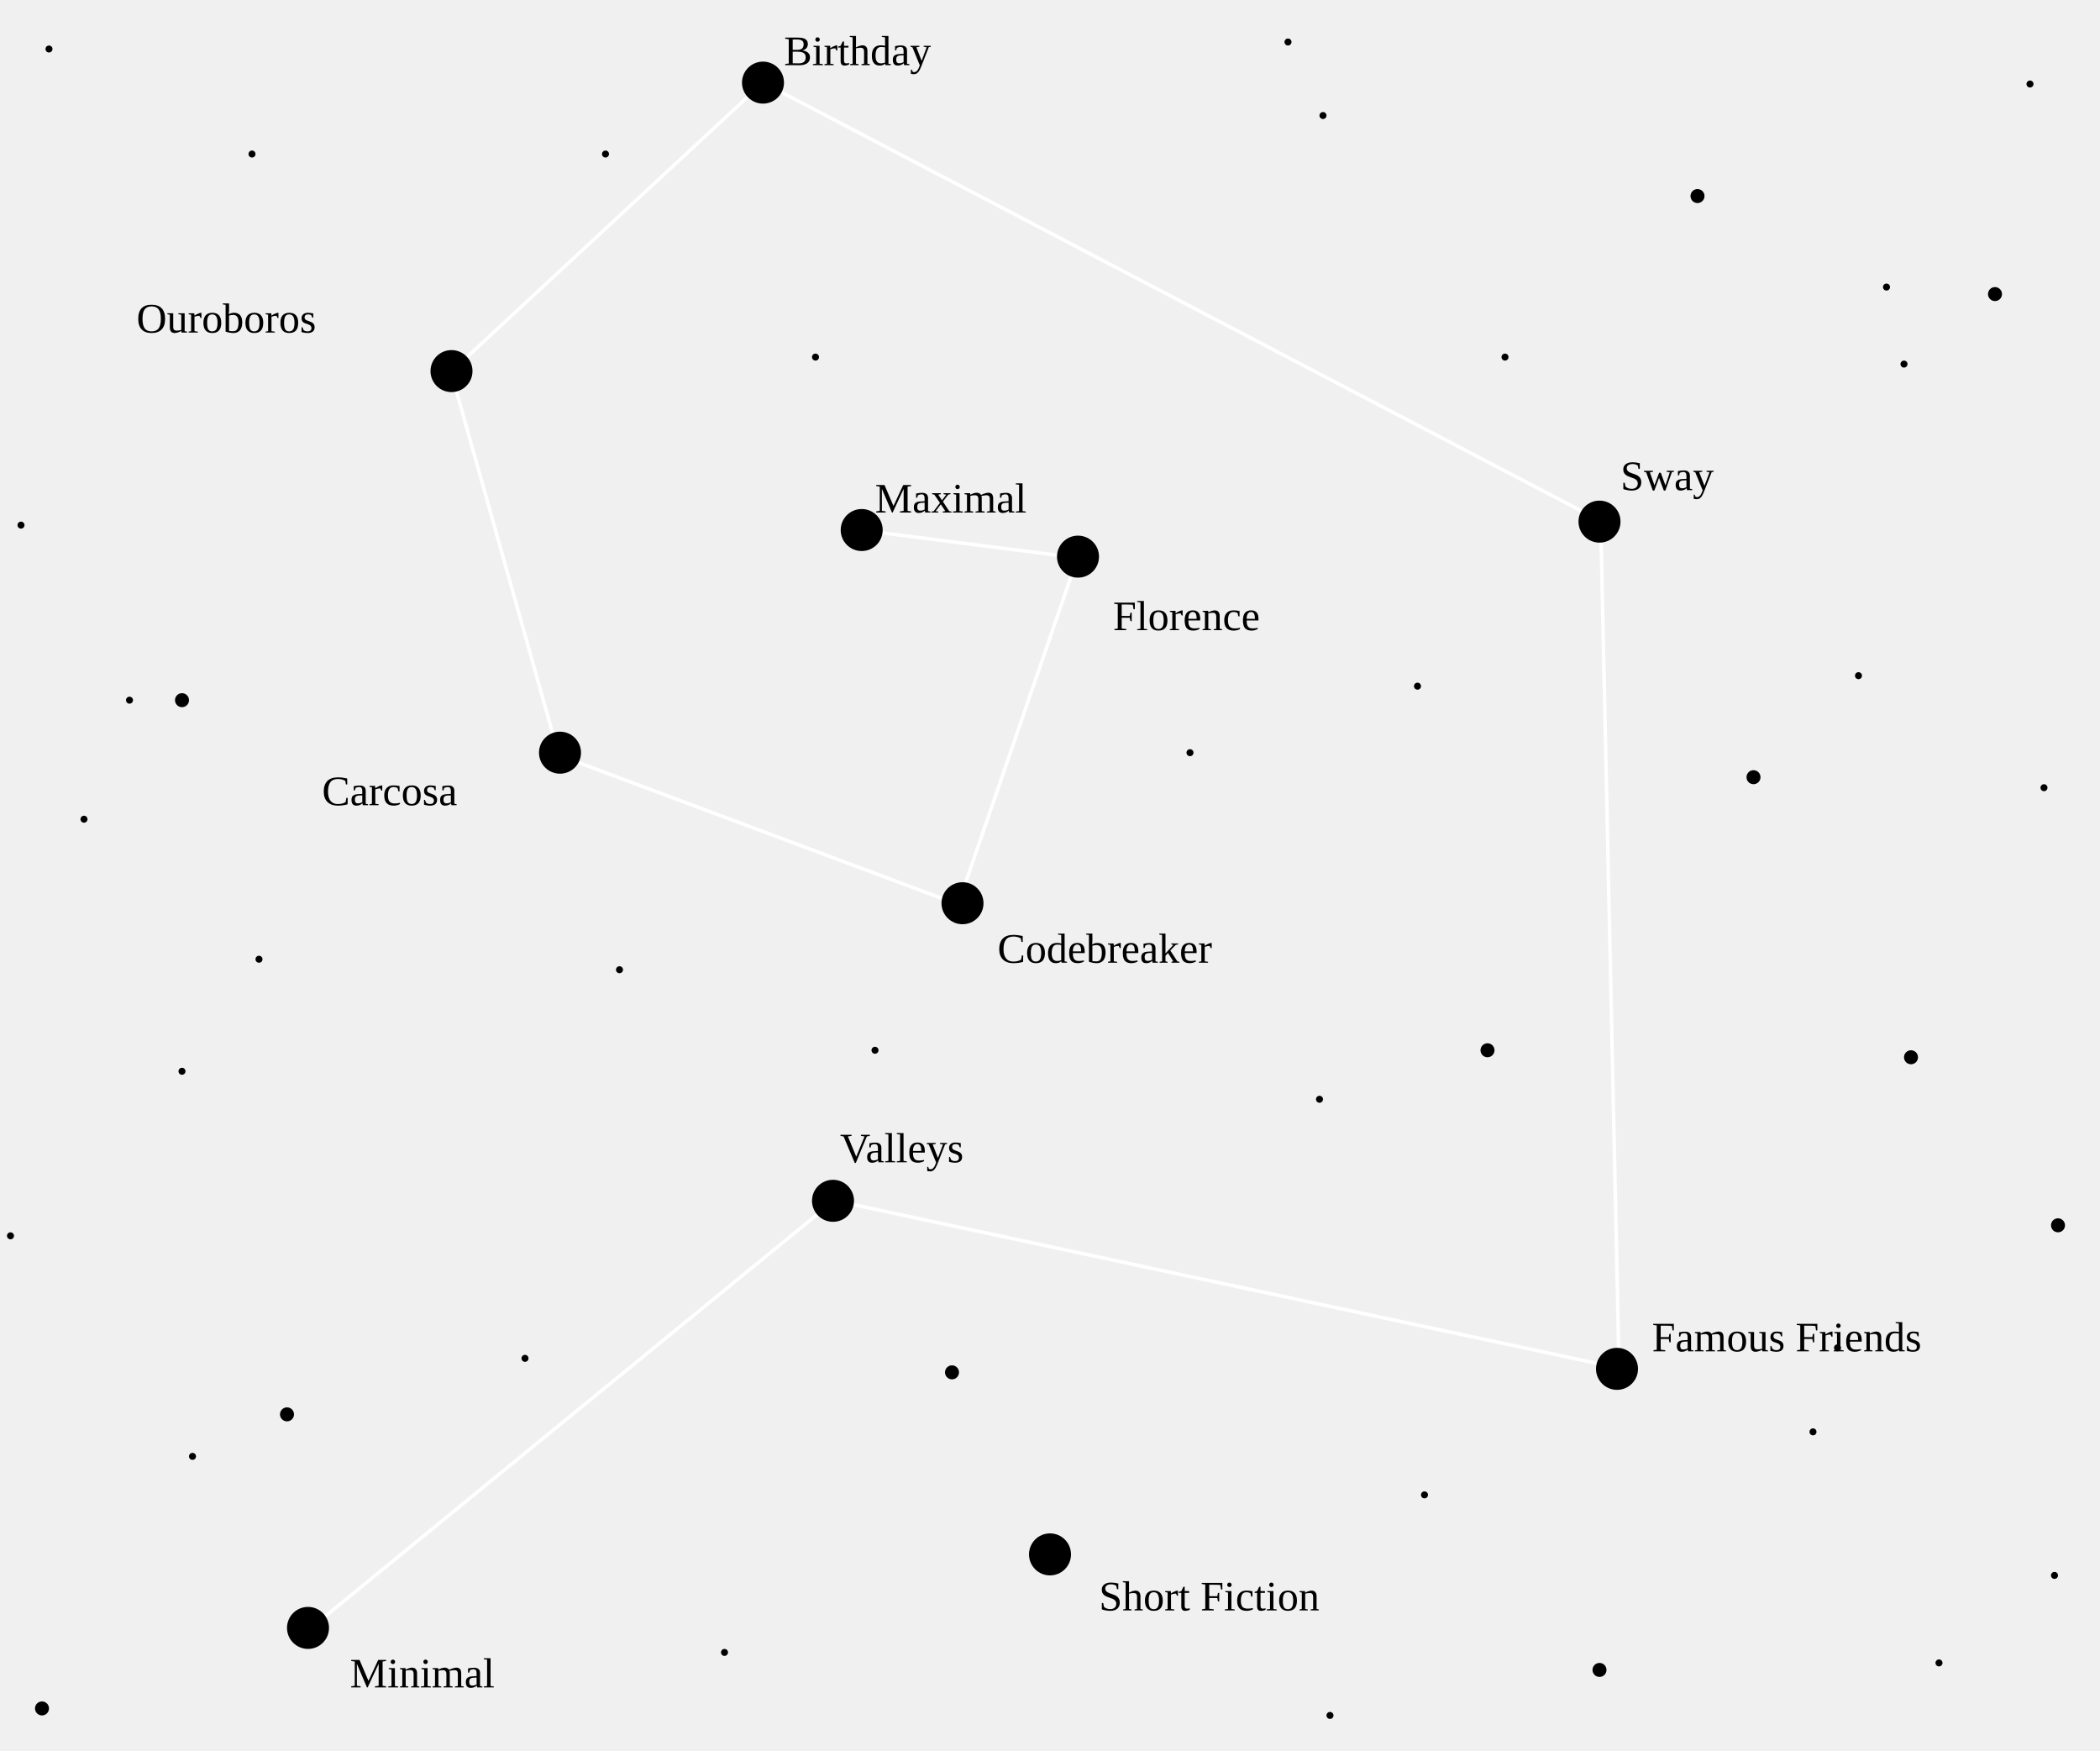
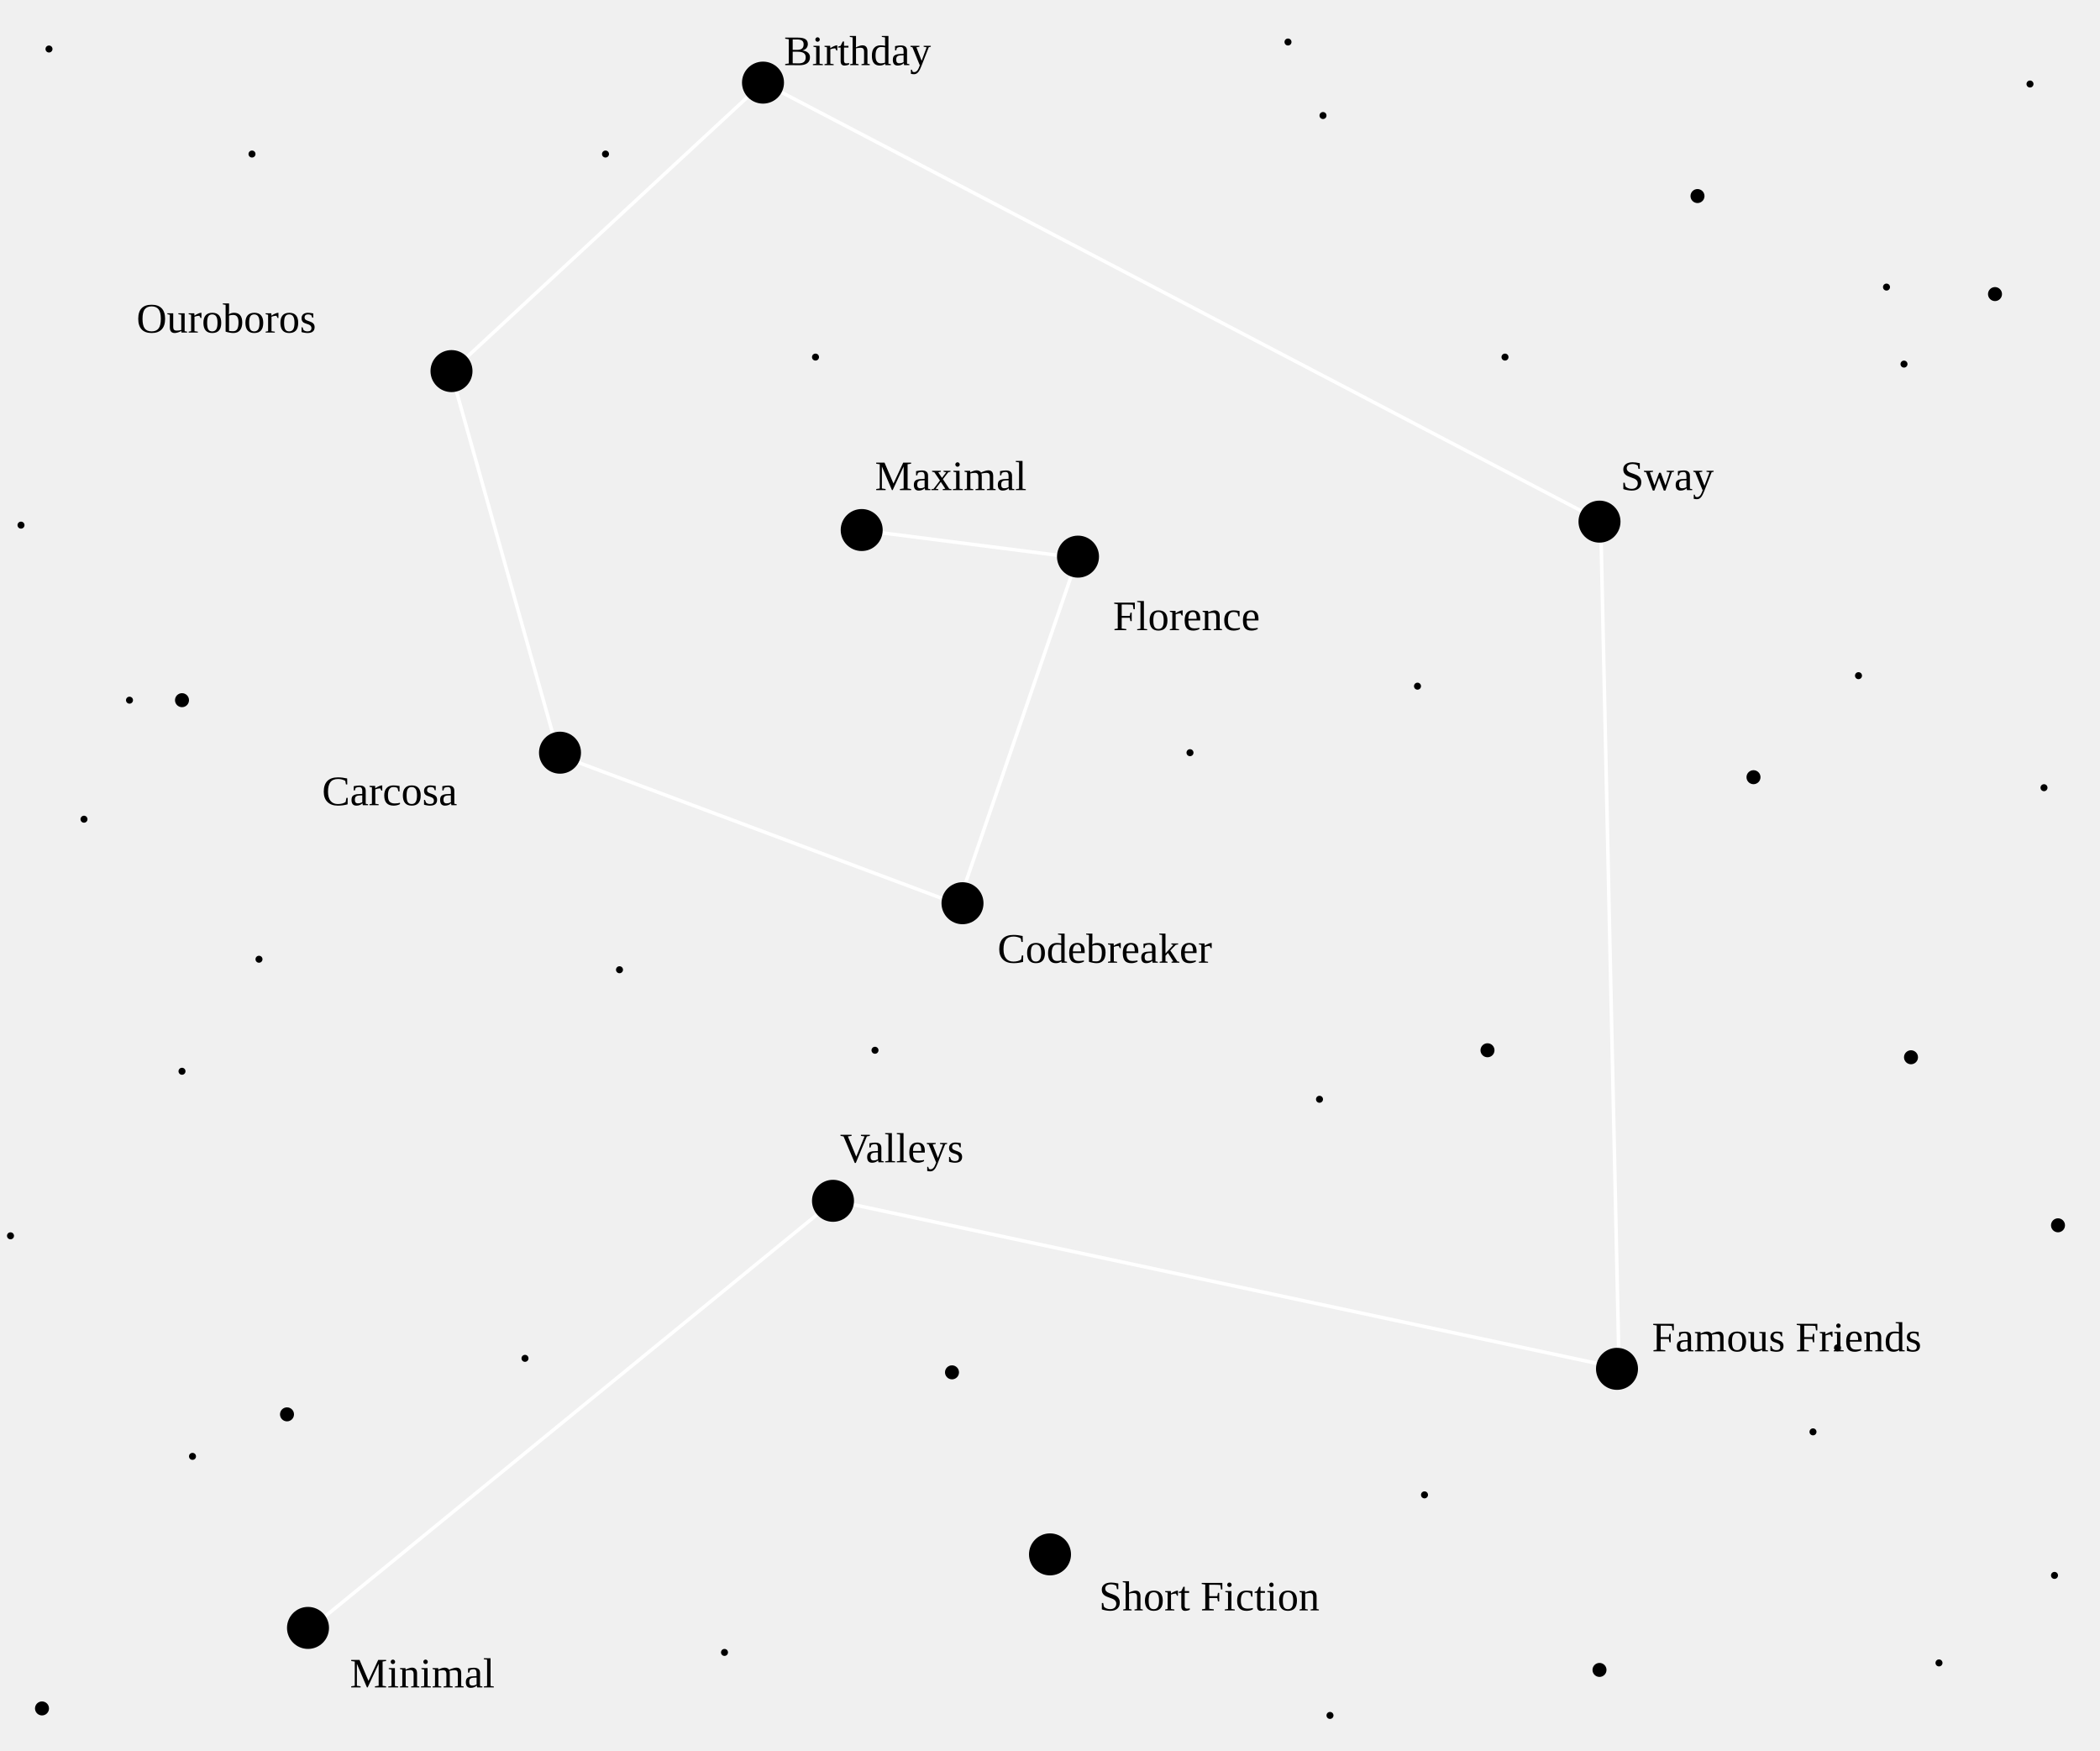
<svg id="star-map" class="svg-content-responsive" preserveAspectRatio="xMinYMin meet" viewBox="0 0 600 500">
  <path d="M 88.191 465.543 L 238.345 342.928 L 462.592 390.794 L 457.347 148.843 L 218.018 23.605 L 128.844 106.222 L 159.662 215.723 L 273.752 258.344 L 307.848 159.334 L 246.213 151.465" fill="none" stroke="white" />
  <circle cx="246.2" cy="151.4" r="6" ng-click="showLyrics('Maximal')" />
-   <text x="250" y="146.4" text-anchor="left" ng-click="showLyrics('Maximal')">Maximal</text>
+   <text x="250" y="140" text-anchor="left" ng-click="showLyrics('Maximal')">Maximal</text>
  <circle cx="308" cy="159" r="6" ng-click="showLyrics('Florence')" />
  <text x="318" y="180" text-anchor="left" ng-click="showLyrics('Florence')">Florence</text>
  <circle cx="275" cy="258" r="6" ng-click="showLyrics('Codebreaker')" />
  <text x="285" y="275" text-anchor="left" ng-click="showLyrics('Codebreaker')">Codebreaker</text>
  <circle cx="160" cy="215" r="6" ng-click="showLyrics('Carcosa')" />
  <text x="92" y="230" text-anchor="left" ng-click="showLyrics('Carcosa')">Carcosa</text>
  <circle cx="129" cy="106" r="6" ng-click="showLyrics('Ouroboros')" />
  <text x="39" y="95" text-anchor="left" ng-click="showLyrics('Ouroboros')">Ouroboros</text>
  <circle cx="218" cy="23.6" r="6" ng-click="showLyrics('Birthday')" />
  <text x="224" y="18.6" text-anchor="left" ng-click="showLyrics('Birthday')">Birthday</text>
  <circle cx="457" cy="149" r="6" ng-click="showLyrics('Sway')" />
  <text x="463" y="140" text-anchor="left" ng-click="showLyrics('Sway')">Sway</text>
  <circle cx="462" cy="391" r="6" ng-click="showLyrics('Famous Friends')" />
  <text x="472" y="386" text-anchor="left" ng-click="showLyrics('Famous Friends')">Famous Friends</text>
  <circle cx="238" cy="343" r="6" ng-click="showLyrics('Valleys')" />
  <text x="240" y="332" text-anchor="left" ng-click="showLyrics('Valleys')">Valleys</text>
  <circle cx="88" cy="465" r="6" ng-click="showLyrics('Minimal')" />
  <text x="100" y="482" text-anchor="left" ng-click="showLyrics('Minimal')">Minimal</text>
  <circle cx="300" cy="444" r="6" ng-click="showLyrics('Short Fiction')" />
  <text x="314" y="460" text-anchor="left" ng-click="showLyrics('Short Fiction')">Short Fiction</text>
  <circle cx="14" cy="14" r="1" />
  <circle cx="6" cy="150" r="1" />
  <circle cx="37" cy="200" r="1" />
  <circle cx="3" cy="353" r="1" />
  <circle cx="12" cy="488" r="2" />
  <circle cx="173" cy="44" r="1" />
  <circle cx="233" cy="102" r="1" />
  <circle cx="368" cy="12" r="1" />
  <circle cx="378" cy="33" r="1" />
  <circle cx="485" cy="56" r="2" />
  <circle cx="539" cy="82" r="1" />
  <circle cx="544" cy="104" r="1" />
  <circle cx="580" cy="24" r="1" />
  <circle cx="570" cy="84" r="2" />
  <circle cx="584" cy="225" r="1" />
  <circle cx="587" cy="450" r="1" />
  <circle cx="588" cy="350" r="2" />
  <circle cx="546" cy="302" r="2" />
  <circle cx="501" cy="222" r="2" />
  <circle cx="531" cy="193" r="1" />
  <circle cx="407" cy="427" r="1" />
  <circle cx="457" cy="477" r="2" />
  <circle cx="380" cy="490" r="1" />
  <circle cx="207" cy="472" r="1" />
  <circle cx="554" cy="475" r="1" />
  <circle cx="518" cy="409" r="1" />
  <circle cx="525" cy="385" r="1" />
  <circle cx="425" cy="300" r="2" />
  <circle cx="405" cy="196" r="1" />
  <circle cx="340" cy="215" r="1" />
  <circle cx="430" cy="102" r="1" />
  <circle cx="72" cy="44" r="1" />
  <circle cx="52" cy="200" r="2" />
  <circle cx="74" cy="274" r="1" />
  <circle cx="24" cy="234" r="1" />
  <circle cx="52" cy="306" r="1" />
  <circle cx="82" cy="404" r="2" />
  <circle cx="55" cy="416" r="1" />
  <circle cx="150" cy="388" r="1" />
  <circle cx="272" cy="392" r="2" />
  <circle cx="377" cy="314" r="1" />
  <circle cx="250" cy="300" r="1" />
  <circle cx="177" cy="277" r="1" />
</svg>
